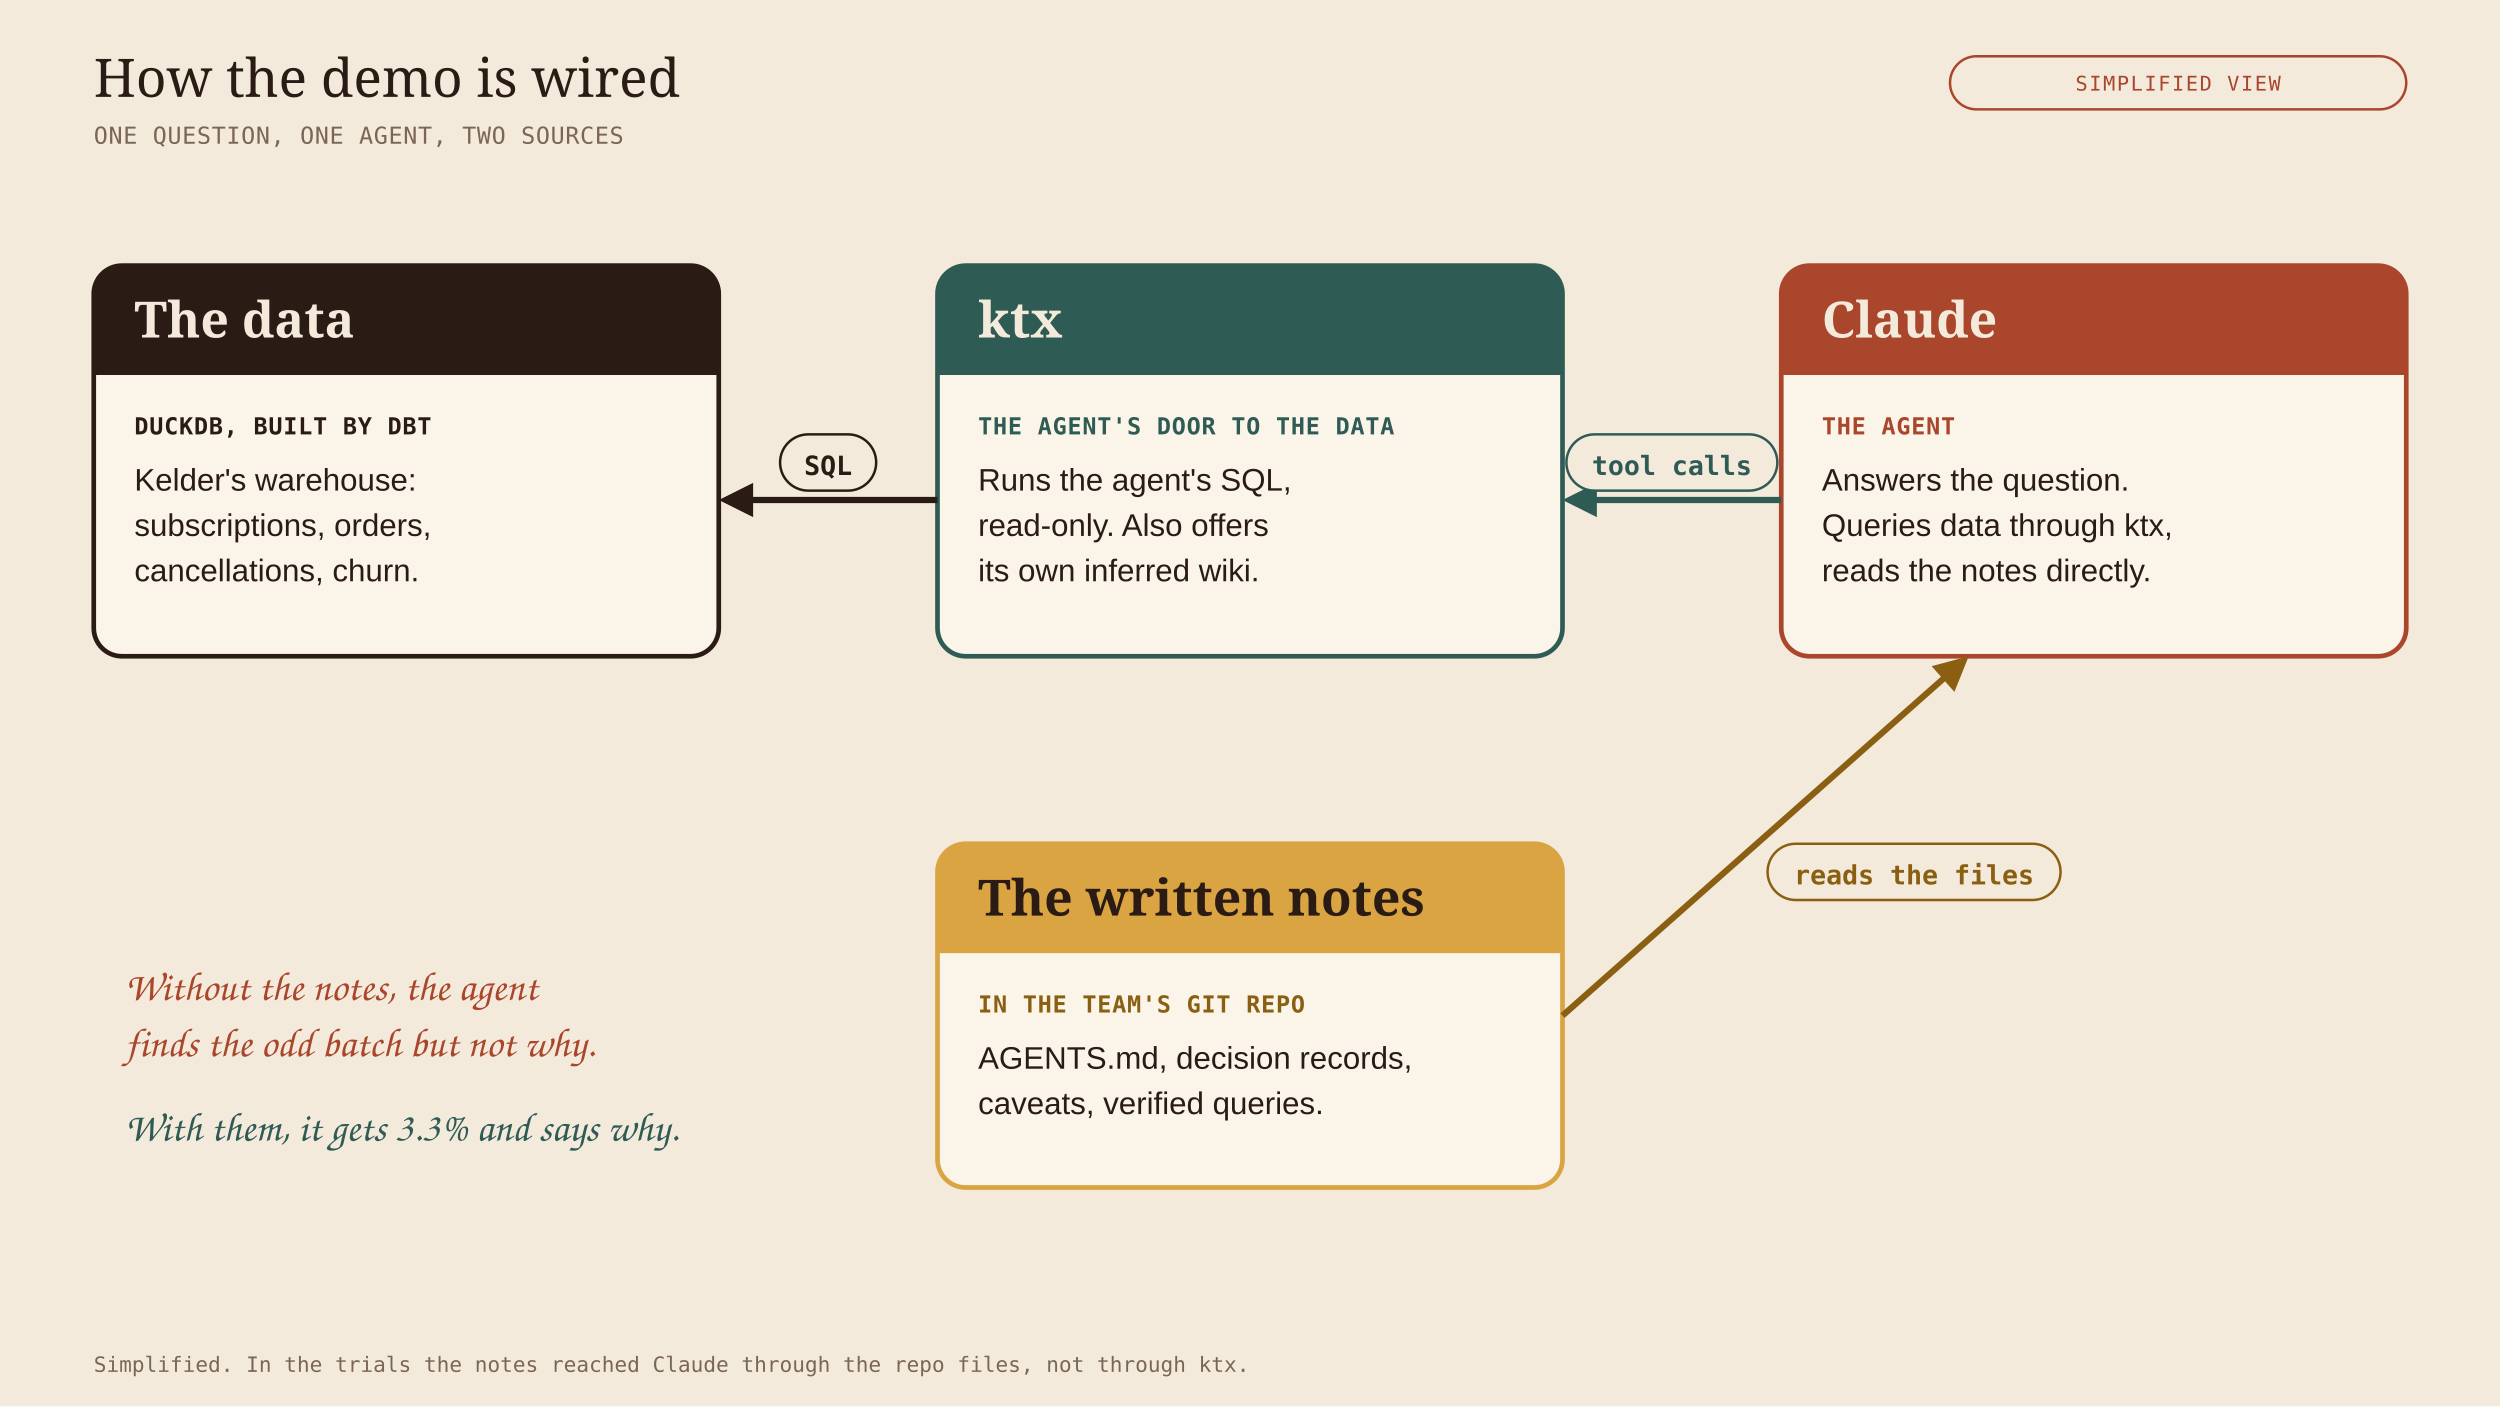
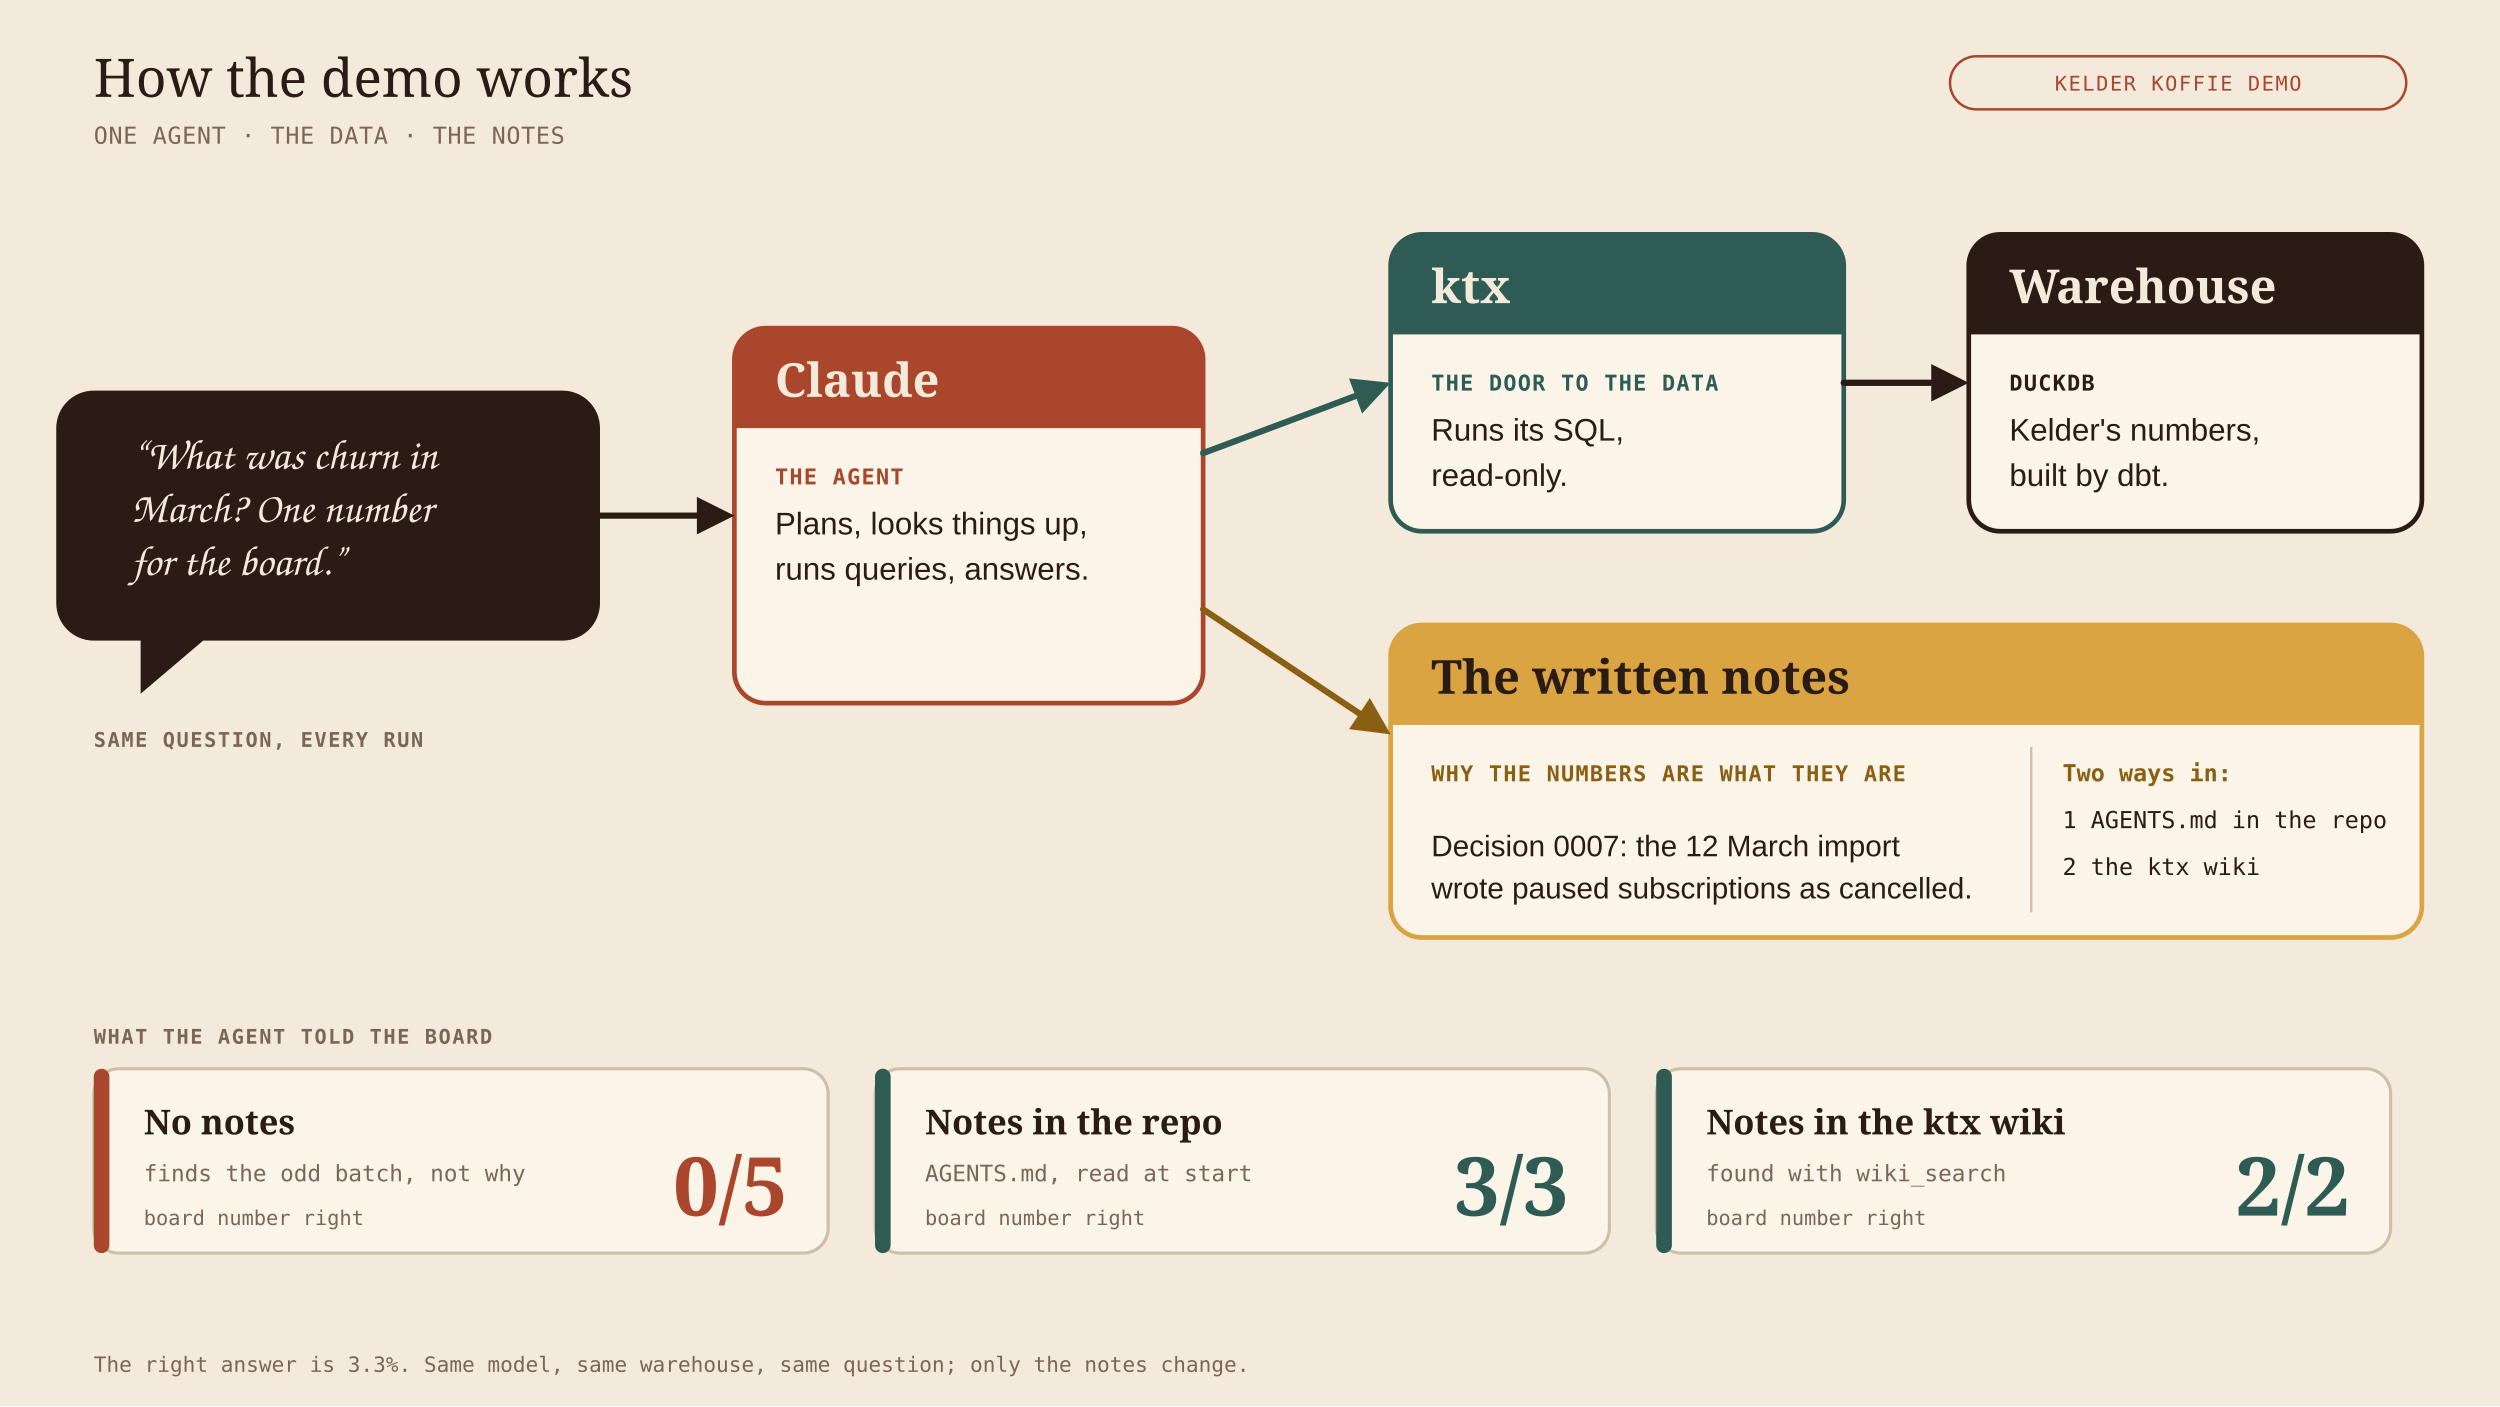
- <svg xmlns="http://www.w3.org/2000/svg" viewBox="0 0 1600 900" role="img" aria-label="How the demo is wired">
+ <svg xmlns="http://www.w3.org/2000/svg" viewBox="0 0 1600 900" role="img" aria-label="How the demo works">
  <rect width="1600" height="900" fill="#F4EADB" />
-   <text x="60" y="62" font-family="Fraunces, Georgia, serif" font-size="34" fill="#2A1C15" font-weight="500" text-anchor="start" font-style="normal">How the demo is wired</text>
-   <text x="60" y="92" font-family="'JetBrains Mono', Menlo, monospace" font-size="15" fill="#7A6656" font-weight="400" text-anchor="start" font-style="normal" letter-spacing="0.4">ONE QUESTION, ONE AGENT, TWO SOURCES</text>
+   <text x="60" y="62" font-family="Fraunces, Georgia, serif" font-size="34" fill="#2A1C15" font-weight="500" text-anchor="start" font-style="normal">How the demo works</text>
+   <text x="60" y="92" font-family="'JetBrains Mono', Menlo, monospace" font-size="15" fill="#7A6656" font-weight="400" text-anchor="start" font-style="normal" letter-spacing="0.4">ONE AGENT · THE DATA · THE NOTES</text>
  <g transform="translate(1540,58)">
    <rect x="-292" y="-22" width="292" height="34" rx="17" fill="none" stroke="#A9462B" stroke-width="1.6" />
-     <text x="-146" y="0" font-family="'JetBrains Mono', Menlo, monospace" font-size="13" fill="#A9462B" font-weight="500" text-anchor="middle" font-style="normal" letter-spacing="1">SIMPLIFIED VIEW</text>
+     <text x="-146" y="0" font-family="'JetBrains Mono', Menlo, monospace" font-size="13" fill="#A9462B" font-weight="500" text-anchor="middle" font-style="normal" letter-spacing="1">KELDER KOFFIE DEMO</text>
  </g>
-   <rect x="60" y="170" width="400" height="250" rx="18" fill="#FAF4E9" stroke="#2A1C15" stroke-width="3" />
-   <path d="M60 188a18 18 0 0 1 18 -18h364a18 18 0 0 1 18 18v52h-400z" fill="#2A1C15" />
-   <text x="86" y="216" font-family="Fraunces, Georgia, serif" font-size="32" fill="#F4EADB" font-weight="600" text-anchor="start" font-style="normal">The data</text>
-   <text x="86" y="278" font-family="'JetBrains Mono', Menlo, monospace" font-size="15" fill="#2A1C15" font-weight="600" text-anchor="start" font-style="normal" letter-spacing="0.5">DUCKDB, BUILT BY DBT</text>
-   <text x="86" y="314" font-family="'Instrument Sans', 'Helvetica Neue', Arial, sans-serif" font-size="20" fill="#2A1C15" font-weight="400" text-anchor="start" font-style="normal">Kelder's warehouse:</text>
-   <text x="86" y="343" font-family="'Instrument Sans', 'Helvetica Neue', Arial, sans-serif" font-size="20" fill="#2A1C15" font-weight="400" text-anchor="start" font-style="normal">subscriptions, orders,</text>
-   <text x="86" y="372" font-family="'Instrument Sans', 'Helvetica Neue', Arial, sans-serif" font-size="20" fill="#2A1C15" font-weight="400" text-anchor="start" font-style="normal">cancellations, churn.</text>
-   <rect x="600" y="170" width="400" height="250" rx="18" fill="#FAF4E9" stroke="#2F5B55" stroke-width="3" />
-   <path d="M600 188a18 18 0 0 1 18 -18h364a18 18 0 0 1 18 18v52h-400z" fill="#2F5B55" />
-   <text x="626" y="216" font-family="Fraunces, Georgia, serif" font-size="32" fill="#F4EADB" font-weight="600" text-anchor="start" font-style="normal">ktx</text>
-   <text x="626" y="278" font-family="'JetBrains Mono', Menlo, monospace" font-size="15" fill="#2F5B55" font-weight="600" text-anchor="start" font-style="normal" letter-spacing="0.5">THE AGENT'S DOOR TO THE DATA</text>
-   <text x="626" y="314" font-family="'Instrument Sans', 'Helvetica Neue', Arial, sans-serif" font-size="20" fill="#2A1C15" font-weight="400" text-anchor="start" font-style="normal">Runs the agent's SQL,</text>
-   <text x="626" y="343" font-family="'Instrument Sans', 'Helvetica Neue', Arial, sans-serif" font-size="20" fill="#2A1C15" font-weight="400" text-anchor="start" font-style="normal">read-only. Also offers</text>
-   <text x="626" y="372" font-family="'Instrument Sans', 'Helvetica Neue', Arial, sans-serif" font-size="20" fill="#2A1C15" font-weight="400" text-anchor="start" font-style="normal">its own inferred wiki.</text>
-   <rect x="1140" y="170" width="400" height="250" rx="18" fill="#FAF4E9" stroke="#A9462B" stroke-width="3" />
-   <path d="M1140 188a18 18 0 0 1 18 -18h364a18 18 0 0 1 18 18v52h-400z" fill="#A9462B" />
-   <text x="1166" y="216" font-family="Fraunces, Georgia, serif" font-size="32" fill="#F4EADB" font-weight="600" text-anchor="start" font-style="normal">Claude</text>
-   <text x="1166" y="278" font-family="'JetBrains Mono', Menlo, monospace" font-size="15" fill="#A9462B" font-weight="600" text-anchor="start" font-style="normal" letter-spacing="0.5">THE AGENT</text>
-   <text x="1166" y="314" font-family="'Instrument Sans', 'Helvetica Neue', Arial, sans-serif" font-size="20" fill="#2A1C15" font-weight="400" text-anchor="start" font-style="normal">Answers the question.</text>
-   <text x="1166" y="343" font-family="'Instrument Sans', 'Helvetica Neue', Arial, sans-serif" font-size="20" fill="#2A1C15" font-weight="400" text-anchor="start" font-style="normal">Queries data through ktx,</text>
-   <text x="1166" y="372" font-family="'Instrument Sans', 'Helvetica Neue', Arial, sans-serif" font-size="20" fill="#2A1C15" font-weight="400" text-anchor="start" font-style="normal">reads the notes directly.</text>
-   <rect x="600" y="540" width="400" height="220" rx="18" fill="#FAF4E9" stroke="#D9A441" stroke-width="3" />
-   <path d="M600 558a18 18 0 0 1 18 -18h364a18 18 0 0 1 18 18v52h-400z" fill="#D9A441" />
-   <text x="626" y="586" font-family="Fraunces, Georgia, serif" font-size="32" fill="#2A1C15" font-weight="600" text-anchor="start" font-style="normal">The written notes</text>
-   <text x="626" y="648" font-family="'JetBrains Mono', Menlo, monospace" font-size="15" fill="#8A5F12" font-weight="600" text-anchor="start" font-style="normal" letter-spacing="0.5">IN THE TEAM'S GIT REPO</text>
-   <text x="626" y="684" font-family="'Instrument Sans', 'Helvetica Neue', Arial, sans-serif" font-size="20" fill="#2A1C15" font-weight="400" text-anchor="start" font-style="normal">AGENTS.md, decision records,</text>
-   <text x="626" y="713" font-family="'Instrument Sans', 'Helvetica Neue', Arial, sans-serif" font-size="20" fill="#2A1C15" font-weight="400" text-anchor="start" font-style="normal">caveats, verified queries.</text>
-   <line x1="600" y1="320" x2="478.0" y2="320.0" stroke="#2A1C15" stroke-width="4" />
-   <path d="M460 320L482.0 309.0L482.0 331.0Z" fill="#2A1C15" />
-   <rect x="499.25" y="278.0" width="61.5" height="36" rx="18" fill="#F4EADB" stroke="#2A1C15" stroke-width="1.6" />
-   <text x="530.0" y="304.0" font-family="'JetBrains Mono', Menlo, monospace" font-size="17" fill="#2A1C15" font-weight="600" text-anchor="middle" font-style="normal">SQL</text>
-   <line x1="1140" y1="320" x2="1018.0" y2="320.0" stroke="#2F5B55" stroke-width="4" />
-   <path d="M1000 320L1022.0 309.0L1022.0 331.0Z" fill="#2F5B55" />
-   <rect x="1002.5" y="278.0" width="135.0" height="36" rx="18" fill="#F4EADB" stroke="#2F5B55" stroke-width="1.6" />
-   <text x="1070.0" y="304.0" font-family="'JetBrains Mono', Menlo, monospace" font-size="17" fill="#2F5B55" font-weight="600" text-anchor="middle" font-style="normal">tool calls</text>
-   <line x1="1000" y1="650" x2="1246.518" y2="431.926" stroke="#8A5F12" stroke-width="4" />
-   <path d="M1260 420L1250.81 442.816L1236.234 426.338Z" fill="#8A5F12" />
-   <rect x="1131.25" y="540" width="187.5" height="36" rx="18" fill="#F4EADB" stroke="#8A5F12" stroke-width="1.6" />
-   <text x="1225" y="566" font-family="'JetBrains Mono', Menlo, monospace" font-size="17" fill="#8A5F12" font-weight="600" text-anchor="middle" font-style="normal">reads the files</text>
-   <text x="80" y="640" font-family="Caveat, 'Bradley Hand', cursive" font-size="26" fill="#A9462B" font-weight="600" text-anchor="start" font-style="normal">Without the notes, the agent</text>
-   <text x="80" y="676" font-family="Caveat, 'Bradley Hand', cursive" font-size="26" fill="#A9462B" font-weight="600" text-anchor="start" font-style="normal">finds the odd batch but not why.</text>
-   <text x="80" y="730" font-family="Caveat, 'Bradley Hand', cursive" font-size="26" fill="#2F5B55" font-weight="600" text-anchor="start" font-style="normal">With them, it gets 3.3% and says why.</text>
-   <text x="60" y="878" font-family="'JetBrains Mono', Menlo, monospace" font-size="13.5" fill="#7A6656" font-weight="400" text-anchor="start" font-style="normal">Simplified. In the trials the notes reached Claude through the repo files, not through ktx.</text>
+   <path d="M60 250h300a24 24 0 0 1 24 24v112a24 24 0 0 1 -24 24h-230l-40 34v-34h-30a24 24 0 0 1 -24 -24v-112a24 24 0 0 1 24 -24z" fill="#2A1C15" />
+   <text x="84" y="300" font-family="Caveat, 'Bradley Hand', cursive" font-size="27" fill="#F4EADB" font-weight="400" text-anchor="start" font-style="normal">“What was churn in</text>
+   <text x="84" y="334" font-family="Caveat, 'Bradley Hand', cursive" font-size="27" fill="#F4EADB" font-weight="400" text-anchor="start" font-style="normal">March? One number</text>
+   <text x="84" y="368" font-family="Caveat, 'Bradley Hand', cursive" font-size="27" fill="#F4EADB" font-weight="400" text-anchor="start" font-style="normal">for the board.”</text>
+   <text x="60" y="478" font-family="'JetBrains Mono', Menlo, monospace" font-size="13" fill="#7A6656" font-weight="600" text-anchor="start" font-style="normal" letter-spacing="1">SAME QUESTION, EVERY RUN</text>
+   <rect x="470" y="210" width="300" height="240" rx="20" fill="#FAF4E9" stroke="#A9462B" stroke-width="3" />
+   <path d="M470 230a20 20 0 0 1 20 -20h260a20 20 0 0 1 20 20v44h-300z" fill="#A9462B" />
+   <text x="496" y="254" font-family="Fraunces, Georgia, serif" font-size="30" fill="#F4EADB" font-weight="600" text-anchor="start" font-style="normal">Claude</text>
+   <text x="496" y="310" font-family="'JetBrains Mono', Menlo, monospace" font-size="14" fill="#A9462B" font-weight="700" text-anchor="start" font-style="normal" letter-spacing="0.8">THE AGENT</text>
+   <text x="496" y="342" font-family="'Instrument Sans', 'Helvetica Neue', Arial, sans-serif" font-size="20" fill="#2A1C15" font-weight="400" text-anchor="start" font-style="normal">Plans, looks things up,</text>
+   <text x="496" y="371" font-family="'Instrument Sans', 'Helvetica Neue', Arial, sans-serif" font-size="20" fill="#2A1C15" font-weight="400" text-anchor="start" font-style="normal">runs queries, answers.</text>
+   <line x1="384" y1="330" x2="450.0" y2="330.0" stroke="#2A1C15" stroke-width="4" stroke-linecap="round" />
+   <path d="M470 330L446.0 342.0L446.0 318.0Z" fill="#2A1C15" />
+   <rect x="890" y="150" width="290" height="190" rx="20" fill="#FAF4E9" stroke="#2F5B55" stroke-width="3" />
+   <path d="M890 170a20 20 0 0 1 20 -20h250a20 20 0 0 1 20 20v44h-290z" fill="#2F5B55" />
+   <text x="916" y="194" font-family="Fraunces, Georgia, serif" font-size="30" fill="#F4EADB" font-weight="600" text-anchor="start" font-style="normal">ktx</text>
+   <text x="916" y="250" font-family="'JetBrains Mono', Menlo, monospace" font-size="14" fill="#2F5B55" font-weight="700" text-anchor="start" font-style="normal" letter-spacing="0.8">THE DOOR TO THE DATA</text>
+   <text x="916" y="282" font-family="'Instrument Sans', 'Helvetica Neue', Arial, sans-serif" font-size="20" fill="#2A1C15" font-weight="400" text-anchor="start" font-style="normal">Runs its SQL,</text>
+   <text x="916" y="311" font-family="'Instrument Sans', 'Helvetica Neue', Arial, sans-serif" font-size="20" fill="#2A1C15" font-weight="400" text-anchor="start" font-style="normal">read-only.</text>
+   <rect x="1260" y="150" width="290" height="190" rx="20" fill="#FAF4E9" stroke="#2A1C15" stroke-width="3" />
+   <path d="M1260 170a20 20 0 0 1 20 -20h250a20 20 0 0 1 20 20v44h-290z" fill="#2A1C15" />
+   <text x="1286" y="194" font-family="Fraunces, Georgia, serif" font-size="30" fill="#F4EADB" font-weight="600" text-anchor="start" font-style="normal">Warehouse</text>
+   <text x="1286" y="250" font-family="'JetBrains Mono', Menlo, monospace" font-size="14" fill="#2A1C15" font-weight="700" text-anchor="start" font-style="normal" letter-spacing="0.8">DUCKDB</text>
+   <text x="1286" y="282" font-family="'Instrument Sans', 'Helvetica Neue', Arial, sans-serif" font-size="20" fill="#2A1C15" font-weight="400" text-anchor="start" font-style="normal">Kelder's numbers,</text>
+   <text x="1286" y="311" font-family="'Instrument Sans', 'Helvetica Neue', Arial, sans-serif" font-size="20" fill="#2A1C15" font-weight="400" text-anchor="start" font-style="normal">built by dbt.</text>
+   <line x1="770" y1="290" x2="871.273" y2="252.022" stroke="#2F5B55" stroke-width="4" stroke-linecap="round" />
+   <path d="M890 245L871.742 264.663L863.315 242.191Z" fill="#2F5B55" />
+   <line x1="1180" y1="245" x2="1240.0" y2="245.0" stroke="#2A1C15" stroke-width="4" stroke-linecap="round" />
+   <path d="M1260 245L1236.0 257.0L1236.0 233.0Z" fill="#2A1C15" />
+   <rect x="890" y="400" width="660" height="200" rx="20" fill="#FAF4E9" stroke="#D9A441" stroke-width="3" />
+   <path d="M890 420a20 20 0 0 1 20 -20h620a20 20 0 0 1 20 20v44h-660z" fill="#D9A441" />
+   <text x="916" y="444" font-family="Fraunces, Georgia, serif" font-size="30" fill="#2A1C15" font-weight="600" text-anchor="start" font-style="normal">The written notes</text>
+   <text x="916" y="500" font-family="'JetBrains Mono', Menlo, monospace" font-size="14" fill="#8A5F12" font-weight="700" text-anchor="start" font-style="normal" letter-spacing="0.8">WHY THE NUMBERS ARE WHAT THEY ARE</text>
+   <text x="916" y="548" font-family="'Instrument Sans', 'Helvetica Neue', Arial, sans-serif" font-size="19" fill="#2A1C15" font-weight="400" text-anchor="start" font-style="normal">Decision 0007: the 12 March import</text>
+   <text x="916" y="575" font-family="'Instrument Sans', 'Helvetica Neue', Arial, sans-serif" font-size="19" fill="#2A1C15" font-weight="400" text-anchor="start" font-style="normal">wrote paused subscriptions as cancelled.</text>
+   <line x1="1300" y1="478" x2="1300" y2="584" stroke="#CDBFA9" stroke-width="1.5" />
+   <text x="1320" y="500" font-family="'JetBrains Mono', Menlo, monospace" font-size="15" fill="#8A5F12" font-weight="700" text-anchor="start" font-style="normal">Two ways in:</text>
+   <text x="1320" y="530" font-family="'JetBrains Mono', Menlo, monospace" font-size="15" fill="#2A1C15" font-weight="400" text-anchor="start" font-style="normal">1  AGENTS.md in the repo</text>
+   <text x="1320" y="560" font-family="'JetBrains Mono', Menlo, monospace" font-size="15" fill="#2A1C15" font-weight="400" text-anchor="start" font-style="normal">2  the ktx wiki</text>
+   <line x1="770" y1="390" x2="873.359" y2="458.906" stroke="#8A5F12" stroke-width="4" stroke-linecap="round" />
+   <path d="M890 470L863.374 466.672L876.687 446.703Z" fill="#8A5F12" />
+   <text x="60" y="668" font-family="'JetBrains Mono', Menlo, monospace" font-size="13" fill="#7A6656" font-weight="600" text-anchor="start" font-style="normal" letter-spacing="1">WHAT THE AGENT TOLD THE BOARD</text>
+   <rect x="60" y="684" width="470" height="118" rx="16" fill="#FAF4E9" stroke="#CDBFA9" stroke-width="2" />
+   <rect x="60" y="684" width="10" height="118" rx="5" fill="#A9462B" />
+   <text x="92" y="726" font-family="Fraunces, Georgia, serif" font-size="22" fill="#2A1C15" font-weight="600" text-anchor="start" font-style="normal">No notes</text>
+   <text x="92" y="756" font-family="'JetBrains Mono', Menlo, monospace" font-size="14.5" fill="#7A6656" font-weight="400" text-anchor="start" font-style="normal">finds the odd batch, not why</text>
+   <text x="92" y="784" font-family="'JetBrains Mono', Menlo, monospace" font-size="13" fill="#7A6656" font-weight="400" text-anchor="start" font-style="normal">board number right</text>
+   <text x="504" y="778" font-family="Fraunces, Georgia, serif" font-size="52" fill="#A9462B" font-weight="600" text-anchor="end" font-style="normal">0/5</text>
+   <rect x="560" y="684" width="470" height="118" rx="16" fill="#FAF4E9" stroke="#CDBFA9" stroke-width="2" />
+   <rect x="560" y="684" width="10" height="118" rx="5" fill="#2F5B55" />
+   <text x="592" y="726" font-family="Fraunces, Georgia, serif" font-size="22" fill="#2A1C15" font-weight="600" text-anchor="start" font-style="normal">Notes in the repo</text>
+   <text x="592" y="756" font-family="'JetBrains Mono', Menlo, monospace" font-size="14.5" fill="#7A6656" font-weight="400" text-anchor="start" font-style="normal">AGENTS.md, read at start</text>
+   <text x="592" y="784" font-family="'JetBrains Mono', Menlo, monospace" font-size="13" fill="#7A6656" font-weight="400" text-anchor="start" font-style="normal">board number right</text>
+   <text x="1004" y="778" font-family="Fraunces, Georgia, serif" font-size="52" fill="#2F5B55" font-weight="600" text-anchor="end" font-style="normal">3/3</text>
+   <rect x="1060" y="684" width="470" height="118" rx="16" fill="#FAF4E9" stroke="#CDBFA9" stroke-width="2" />
+   <rect x="1060" y="684" width="10" height="118" rx="5" fill="#2F5B55" />
+   <text x="1092" y="726" font-family="Fraunces, Georgia, serif" font-size="22" fill="#2A1C15" font-weight="600" text-anchor="start" font-style="normal">Notes in the ktx wiki</text>
+   <text x="1092" y="756" font-family="'JetBrains Mono', Menlo, monospace" font-size="14.5" fill="#7A6656" font-weight="400" text-anchor="start" font-style="normal">found with wiki_search</text>
+   <text x="1092" y="784" font-family="'JetBrains Mono', Menlo, monospace" font-size="13" fill="#7A6656" font-weight="400" text-anchor="start" font-style="normal">board number right</text>
+   <text x="1504" y="778" font-family="Fraunces, Georgia, serif" font-size="52" fill="#2F5B55" font-weight="600" text-anchor="end" font-style="normal">2/2</text>
+   <text x="60" y="878" font-family="'JetBrains Mono', Menlo, monospace" font-size="13.5" fill="#7A6656" font-weight="400" text-anchor="start" font-style="normal">The right answer is 3.3%. Same model, same warehouse, same question; only the notes change.</text>
</svg>
